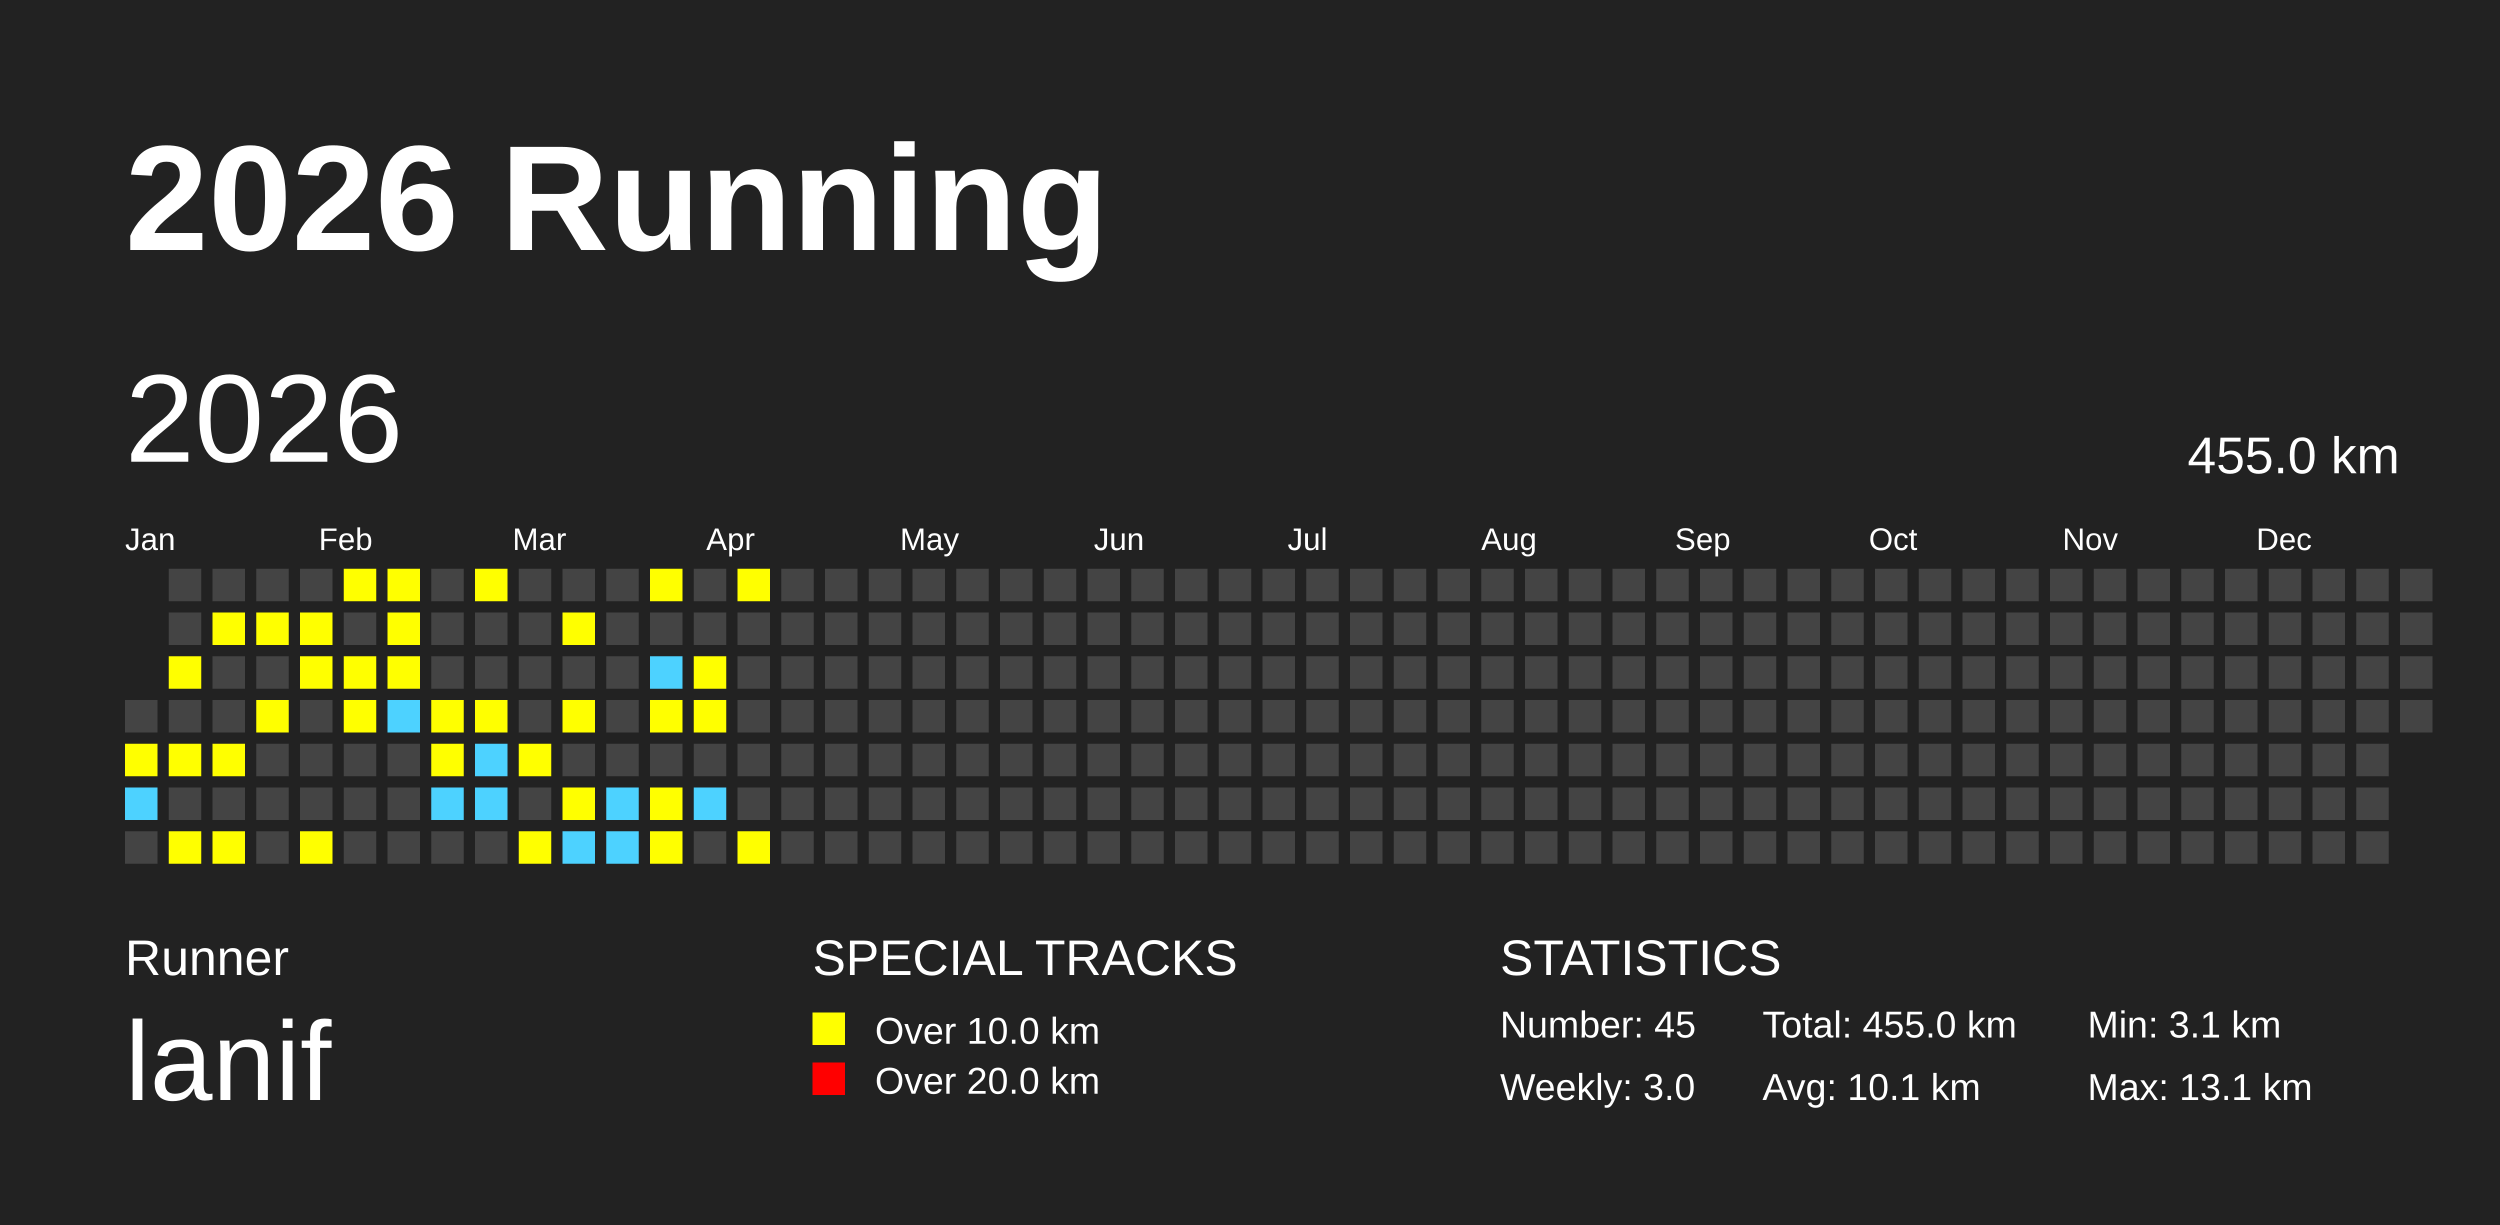
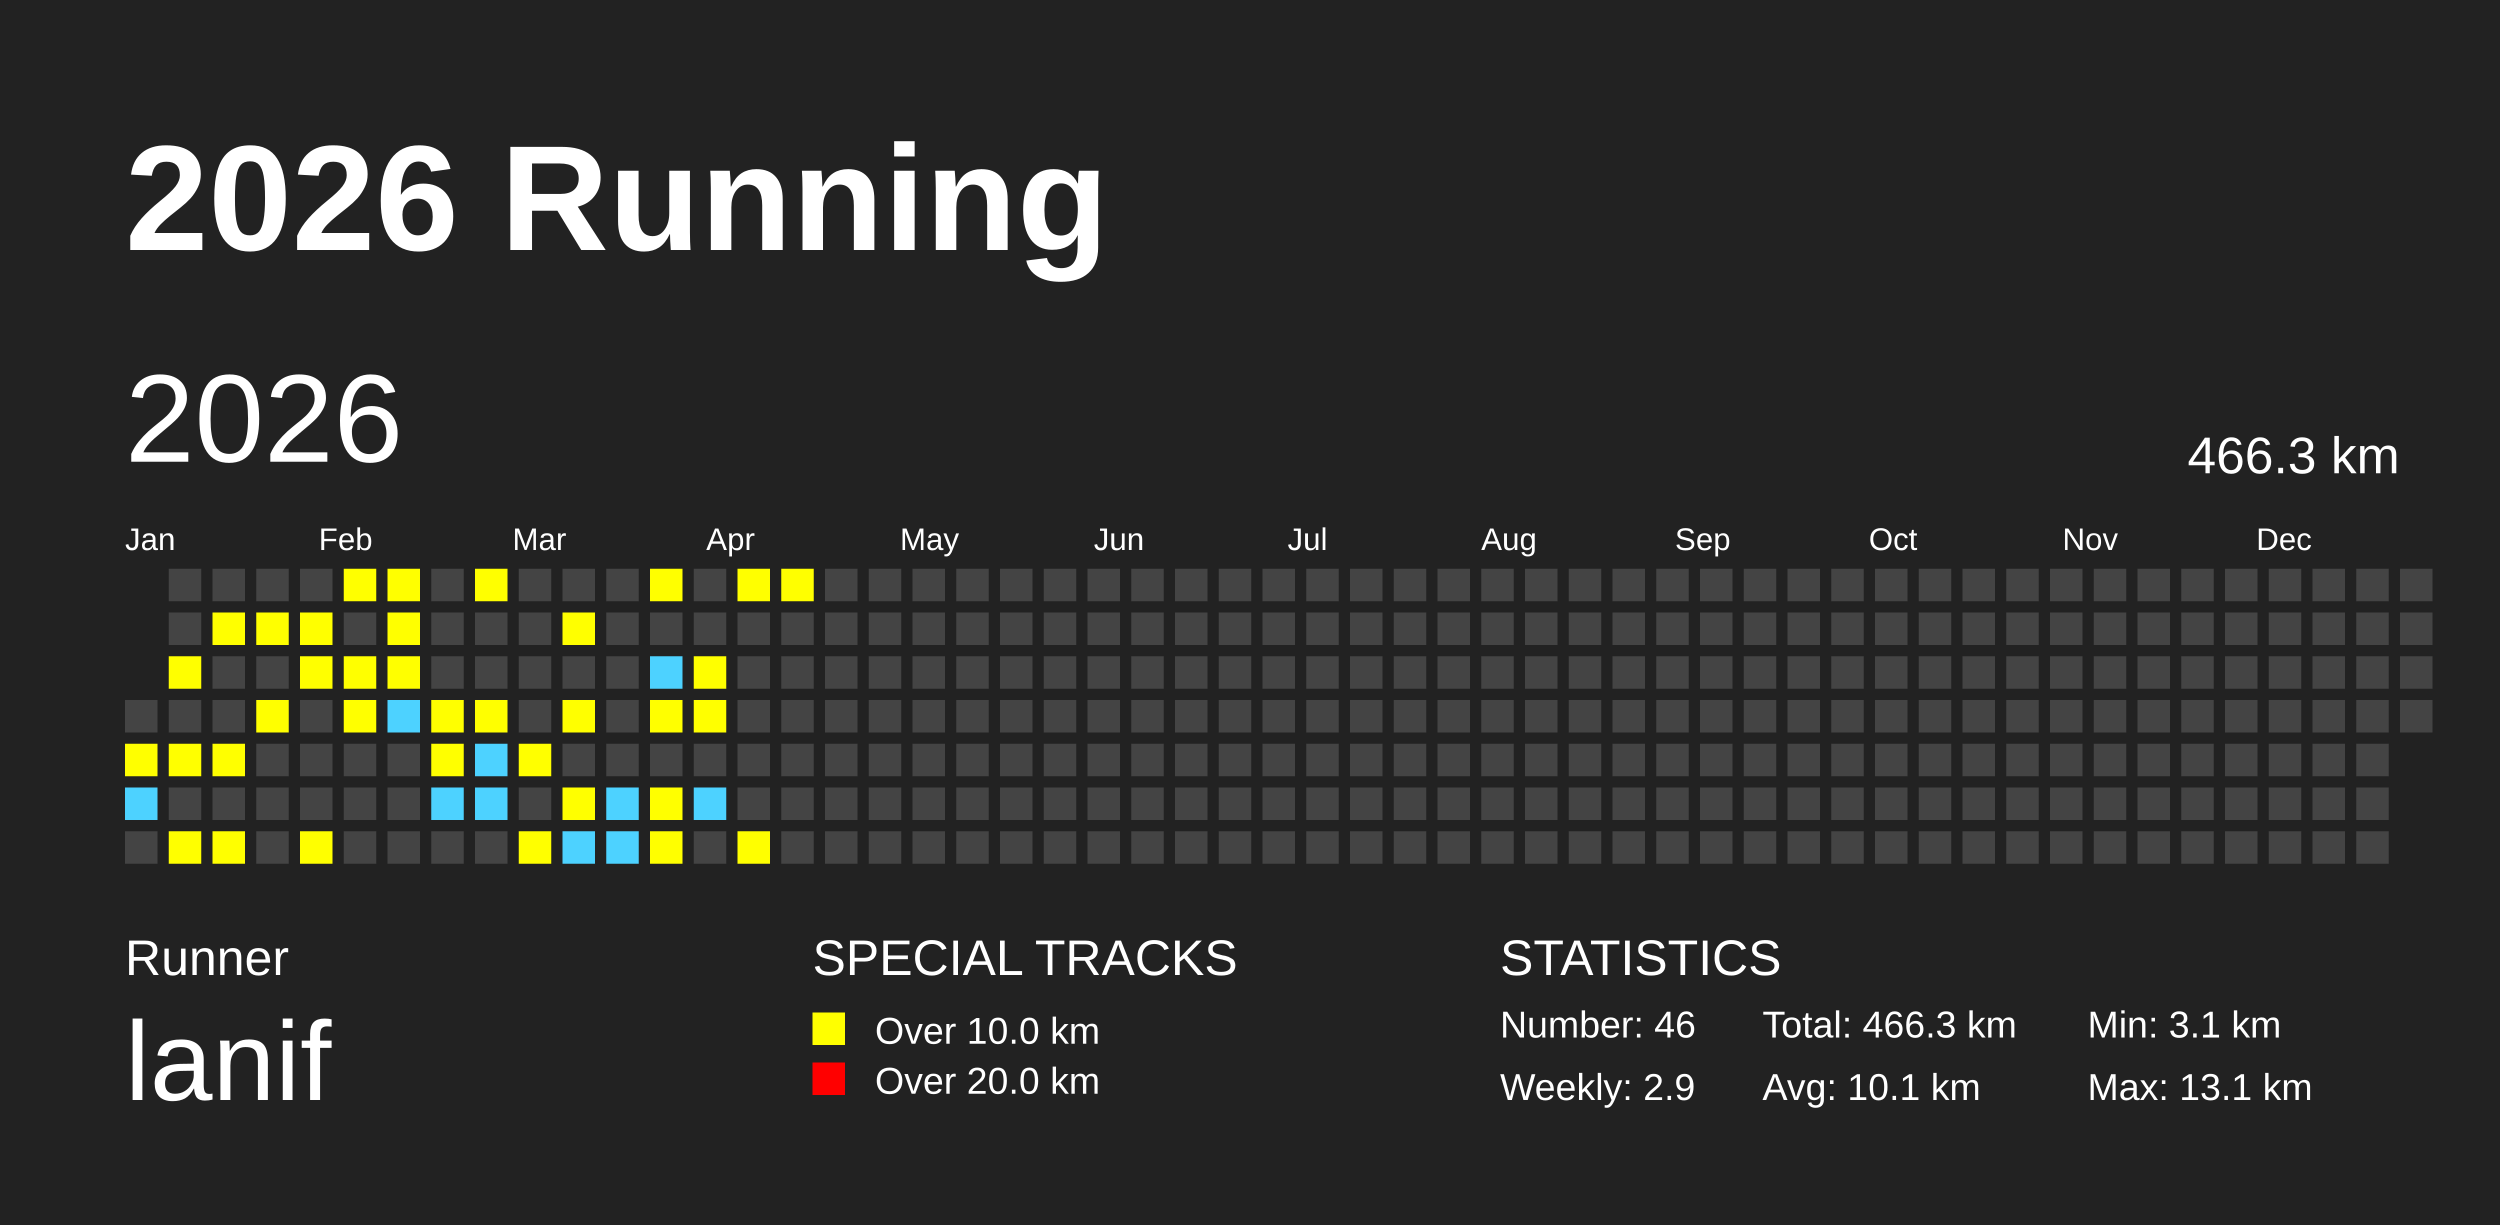
<svg xmlns="http://www.w3.org/2000/svg" baseProfile="full" height="98mm" version="1.1" viewBox="0,0,200,98" width="200mm">
  <defs />
  <rect fill="#222222" height="98" width="200" x="0" y="0" />
  <text fill="#FFFFFF" style="font-size:12px; font-family:Arial; font-weight:bold;" x="10" y="20">2026 Running</text>
  <text fill="#FFFFFF" style="font-size:4px; font-family:Arial" x="10" y="78">Runner</text>
  <text fill="#FFFFFF" style="font-size:9px; font-family:Arial" x="10" y="88">lanif</text>
  <text fill="#FFFFFF" style="font-size:4px; font-family:Arial" x="65" y="78">SPECIAL TRACKS</text>
  <rect fill="yellow" height="2.6" width="2.6" x="65" y="81" />
  <text fill="#FFFFFF" style="font-size:3px; font-family:Arial" x="70" y="83.5">Over 10.0 km</text>
  <rect fill="red" height="2.6" width="2.6" x="65" y="85" />
  <text fill="#FFFFFF" style="font-size:3px; font-family:Arial" x="70" y="87.5">Over 20.0 km</text>
  <text fill="#FFFFFF" style="font-size:4px; font-family:Arial" x="120" y="78">STATISTICS</text>
-   <text fill="#FFFFFF" style="font-size:3px; font-family:Arial" x="120" y="83">Number: 45</text>
-   <text fill="#FFFFFF" style="font-size:3px; font-family:Arial" x="120" y="88">Weekly: 3.0</text>
-   <text fill="#FFFFFF" style="font-size:3px; font-family:Arial" x="141" y="83">Total: 455.0 km</text>
+   <text fill="#FFFFFF" style="font-size:3px; font-family:Arial" x="120" y="83">Number: 46</text>
+   <text fill="#FFFFFF" style="font-size:3px; font-family:Arial" x="120" y="88">Weekly: 2.9</text>
+   <text fill="#FFFFFF" style="font-size:3px; font-family:Arial" x="141" y="83">Total: 466.3 km</text>
  <text fill="#FFFFFF" style="font-size:3px; font-family:Arial" x="141" y="88">Avg: 10.1 km</text>
  <text fill="#FFFFFF" style="font-size:3px; font-family:Arial" x="167" y="83">Min: 3.1 km</text>
  <text fill="#FFFFFF" style="font-size:3px; font-family:Arial" x="167" y="88">Max: 13.1 km</text>
  <text dominant-baseline="hanging" fill="#FFFFFF" style="font-size:10.0px; font-family:Arial;" x="10" y="30">2026</text>
-   <text dominant-baseline="hanging" fill="#FFFFFF" style="font-size:4.125px; font-family:Arial;" x="175" y="35">455.0 km</text>
+   <text dominant-baseline="hanging" fill="#FFFFFF" style="font-size:4.125px; font-family:Arial;" x="175" y="35">466.3 km</text>
  <text fill="#FFFFFF" style="font-size:2.5px; font-family:Arial" x="10.0" y="44">Jan</text>
  <text fill="#FFFFFF" style="font-size:2.5px; font-family:Arial" x="25.5" y="44">Feb</text>
  <text fill="#FFFFFF" style="font-size:2.5px; font-family:Arial" x="41.0" y="44">Mar</text>
  <text fill="#FFFFFF" style="font-size:2.5px; font-family:Arial" x="56.5" y="44">Apr</text>
  <text fill="#FFFFFF" style="font-size:2.5px; font-family:Arial" x="72.0" y="44">May</text>
  <text fill="#FFFFFF" style="font-size:2.5px; font-family:Arial" x="87.5" y="44">Jun</text>
  <text fill="#FFFFFF" style="font-size:2.5px; font-family:Arial" x="103.0" y="44">Jul</text>
  <text fill="#FFFFFF" style="font-size:2.5px; font-family:Arial" x="118.5" y="44">Aug</text>
  <text fill="#FFFFFF" style="font-size:2.5px; font-family:Arial" x="134.0" y="44">Sep</text>
  <text fill="#FFFFFF" style="font-size:2.5px; font-family:Arial" x="149.5" y="44">Oct</text>
  <text fill="#FFFFFF" style="font-size:2.5px; font-family:Arial" x="165.0" y="44">Nov</text>
  <text fill="#FFFFFF" style="font-size:2.5px; font-family:Arial" x="180.5" y="44">Dec</text>
  <rect fill="#444444" height="2.6" width="2.6" x="10.0" y="56.0" />
  <rect fill="yellow" height="2.6" width="2.6" x="10.0" y="59.5" />
  <rect fill="#4DD2FF" height="2.6" width="2.6" x="10.0" y="63.0" />
  <rect fill="#444444" height="2.6" width="2.6" x="10.0" y="66.5" />
  <rect fill="#444444" height="2.6" width="2.6" x="13.5" y="45.5" />
  <rect fill="#444444" height="2.6" width="2.6" x="13.5" y="49.0" />
  <rect fill="yellow" height="2.6" width="2.6" x="13.5" y="52.5" />
  <rect fill="#444444" height="2.6" width="2.6" x="13.5" y="56.0" />
  <rect fill="yellow" height="2.6" width="2.6" x="13.5" y="59.5" />
  <rect fill="#444444" height="2.6" width="2.6" x="13.5" y="63.0" />
  <rect fill="yellow" height="2.6" width="2.6" x="13.5" y="66.5" />
  <rect fill="#444444" height="2.6" width="2.6" x="17.0" y="45.5" />
  <rect fill="yellow" height="2.6" width="2.6" x="17.0" y="49.0" />
  <rect fill="#444444" height="2.6" width="2.6" x="17.0" y="52.5" />
  <rect fill="#444444" height="2.6" width="2.6" x="17.0" y="56.0" />
  <rect fill="yellow" height="2.6" width="2.6" x="17.0" y="59.5" />
  <rect fill="#444444" height="2.6" width="2.6" x="17.0" y="63.0" />
  <rect fill="yellow" height="2.6" width="2.6" x="17.0" y="66.5" />
  <rect fill="#444444" height="2.6" width="2.6" x="20.5" y="45.5" />
  <rect fill="yellow" height="2.6" width="2.6" x="20.5" y="49.0" />
  <rect fill="#444444" height="2.6" width="2.6" x="20.5" y="52.5" />
  <rect fill="yellow" height="2.6" width="2.6" x="20.5" y="56.0" />
  <rect fill="#444444" height="2.6" width="2.6" x="20.5" y="59.5" />
  <rect fill="#444444" height="2.6" width="2.6" x="20.5" y="63.0" />
  <rect fill="#444444" height="2.6" width="2.6" x="20.5" y="66.5" />
  <rect fill="#444444" height="2.6" width="2.6" x="24.0" y="45.5" />
  <rect fill="yellow" height="2.6" width="2.6" x="24.0" y="49.0" />
  <rect fill="yellow" height="2.6" width="2.6" x="24.0" y="52.5" />
  <rect fill="#444444" height="2.6" width="2.6" x="24.0" y="56.0" />
  <rect fill="#444444" height="2.6" width="2.6" x="24.0" y="59.5" />
  <rect fill="#444444" height="2.6" width="2.6" x="24.0" y="63.0" />
  <rect fill="yellow" height="2.6" width="2.6" x="24.0" y="66.5" />
  <rect fill="yellow" height="2.6" width="2.6" x="27.5" y="45.5" />
  <rect fill="#444444" height="2.6" width="2.6" x="27.5" y="49.0" />
  <rect fill="yellow" height="2.6" width="2.6" x="27.5" y="52.5" />
  <rect fill="yellow" height="2.6" width="2.6" x="27.5" y="56.0" />
  <rect fill="#444444" height="2.6" width="2.6" x="27.5" y="59.5" />
  <rect fill="#444444" height="2.6" width="2.6" x="27.5" y="63.0" />
  <rect fill="#444444" height="2.6" width="2.6" x="27.5" y="66.5" />
  <rect fill="yellow" height="2.6" width="2.6" x="31.0" y="45.5" />
  <rect fill="yellow" height="2.6" width="2.6" x="31.0" y="49.0" />
  <rect fill="yellow" height="2.6" width="2.6" x="31.0" y="52.5" />
  <rect fill="#4DD2FF" height="2.6" width="2.6" x="31.0" y="56.0" />
  <rect fill="#444444" height="2.6" width="2.6" x="31.0" y="59.5" />
  <rect fill="#444444" height="2.6" width="2.6" x="31.0" y="63.0" />
  <rect fill="#444444" height="2.6" width="2.6" x="31.0" y="66.5" />
  <rect fill="#444444" height="2.6" width="2.6" x="34.5" y="45.5" />
  <rect fill="#444444" height="2.6" width="2.6" x="34.5" y="49.0" />
  <rect fill="#444444" height="2.6" width="2.6" x="34.5" y="52.5" />
  <rect fill="yellow" height="2.6" width="2.6" x="34.5" y="56.0" />
  <rect fill="yellow" height="2.6" width="2.6" x="34.5" y="59.5" />
  <rect fill="#4DD2FF" height="2.6" width="2.6" x="34.5" y="63.0" />
  <rect fill="#444444" height="2.6" width="2.6" x="34.5" y="66.5" />
  <rect fill="yellow" height="2.6" width="2.6" x="38.0" y="45.5" />
  <rect fill="#444444" height="2.6" width="2.6" x="38.0" y="49.0" />
  <rect fill="#444444" height="2.6" width="2.6" x="38.0" y="52.5" />
  <rect fill="yellow" height="2.6" width="2.6" x="38.0" y="56.0" />
  <rect fill="#4DD2FF" height="2.6" width="2.6" x="38.0" y="59.5" />
  <rect fill="#4DD2FF" height="2.6" width="2.6" x="38.0" y="63.0" />
  <rect fill="#444444" height="2.6" width="2.6" x="38.0" y="66.5" />
  <rect fill="#444444" height="2.6" width="2.6" x="41.5" y="45.5" />
  <rect fill="#444444" height="2.6" width="2.6" x="41.5" y="49.0" />
  <rect fill="#444444" height="2.6" width="2.6" x="41.5" y="52.5" />
  <rect fill="#444444" height="2.6" width="2.6" x="41.5" y="56.0" />
  <rect fill="yellow" height="2.6" width="2.6" x="41.5" y="59.5" />
  <rect fill="#444444" height="2.6" width="2.6" x="41.5" y="63.0" />
  <rect fill="yellow" height="2.6" width="2.6" x="41.5" y="66.5" />
  <rect fill="#444444" height="2.6" width="2.6" x="45.0" y="45.5" />
  <rect fill="yellow" height="2.6" width="2.6" x="45.0" y="49.0" />
  <rect fill="#444444" height="2.6" width="2.6" x="45.0" y="52.5" />
  <rect fill="yellow" height="2.6" width="2.6" x="45.0" y="56.0" />
  <rect fill="#444444" height="2.6" width="2.6" x="45.0" y="59.5" />
  <rect fill="yellow" height="2.6" width="2.6" x="45.0" y="63.0" />
  <rect fill="#4DD2FF" height="2.6" width="2.6" x="45.0" y="66.5" />
  <rect fill="#444444" height="2.6" width="2.6" x="48.5" y="45.5" />
  <rect fill="#444444" height="2.6" width="2.6" x="48.5" y="49.0" />
  <rect fill="#444444" height="2.6" width="2.6" x="48.5" y="52.5" />
  <rect fill="#444444" height="2.6" width="2.6" x="48.5" y="56.0" />
  <rect fill="#444444" height="2.6" width="2.6" x="48.5" y="59.5" />
  <rect fill="#4DD2FF" height="2.6" width="2.6" x="48.5" y="63.0" />
  <rect fill="#4DD2FF" height="2.6" width="2.6" x="48.5" y="66.5" />
  <rect fill="yellow" height="2.6" width="2.6" x="52.0" y="45.5" />
  <rect fill="#444444" height="2.6" width="2.6" x="52.0" y="49.0" />
  <rect fill="#4DD2FF" height="2.6" width="2.6" x="52.0" y="52.5" />
  <rect fill="yellow" height="2.6" width="2.6" x="52.0" y="56.0" />
  <rect fill="#444444" height="2.6" width="2.6" x="52.0" y="59.5" />
  <rect fill="yellow" height="2.6" width="2.6" x="52.0" y="63.0" />
  <rect fill="yellow" height="2.6" width="2.6" x="52.0" y="66.5" />
  <rect fill="#444444" height="2.6" width="2.6" x="55.5" y="45.5" />
  <rect fill="#444444" height="2.6" width="2.6" x="55.5" y="49.0" />
  <rect fill="yellow" height="2.6" width="2.6" x="55.5" y="52.5" />
  <rect fill="yellow" height="2.6" width="2.6" x="55.5" y="56.0" />
  <rect fill="#444444" height="2.6" width="2.6" x="55.5" y="59.5" />
  <rect fill="#4DD2FF" height="2.6" width="2.6" x="55.5" y="63.0" />
  <rect fill="#444444" height="2.6" width="2.6" x="55.5" y="66.5" />
  <rect fill="yellow" height="2.6" width="2.6" x="59.0" y="45.5" />
  <rect fill="#444444" height="2.6" width="2.6" x="59.0" y="49.0" />
  <rect fill="#444444" height="2.6" width="2.6" x="59.0" y="52.5" />
  <rect fill="#444444" height="2.6" width="2.6" x="59.0" y="56.0" />
  <rect fill="#444444" height="2.6" width="2.6" x="59.0" y="59.5" />
  <rect fill="#444444" height="2.6" width="2.6" x="59.0" y="63.0" />
  <rect fill="yellow" height="2.6" width="2.6" x="59.0" y="66.5" />
-   <rect fill="#444444" height="2.6" width="2.6" x="62.5" y="45.5" />
+   <rect fill="yellow" height="2.6" width="2.6" x="62.5" y="45.5" />
  <rect fill="#444444" height="2.6" width="2.6" x="62.5" y="49.0" />
  <rect fill="#444444" height="2.6" width="2.6" x="62.5" y="52.5" />
  <rect fill="#444444" height="2.6" width="2.6" x="62.5" y="56.0" />
  <rect fill="#444444" height="2.6" width="2.6" x="62.5" y="59.5" />
  <rect fill="#444444" height="2.6" width="2.6" x="62.5" y="63.0" />
  <rect fill="#444444" height="2.6" width="2.6" x="62.5" y="66.5" />
  <rect fill="#444444" height="2.6" width="2.6" x="66.0" y="45.5" />
  <rect fill="#444444" height="2.6" width="2.6" x="66.0" y="49.0" />
  <rect fill="#444444" height="2.6" width="2.6" x="66.0" y="52.5" />
  <rect fill="#444444" height="2.6" width="2.6" x="66.0" y="56.0" />
  <rect fill="#444444" height="2.6" width="2.6" x="66.0" y="59.5" />
  <rect fill="#444444" height="2.6" width="2.6" x="66.0" y="63.0" />
  <rect fill="#444444" height="2.6" width="2.6" x="66.0" y="66.5" />
  <rect fill="#444444" height="2.6" width="2.6" x="69.5" y="45.5" />
  <rect fill="#444444" height="2.6" width="2.6" x="69.5" y="49.0" />
  <rect fill="#444444" height="2.6" width="2.6" x="69.5" y="52.5" />
  <rect fill="#444444" height="2.6" width="2.6" x="69.5" y="56.0" />
  <rect fill="#444444" height="2.6" width="2.6" x="69.5" y="59.5" />
  <rect fill="#444444" height="2.6" width="2.6" x="69.5" y="63.0" />
  <rect fill="#444444" height="2.6" width="2.6" x="69.5" y="66.5" />
  <rect fill="#444444" height="2.6" width="2.6" x="73.0" y="45.5" />
  <rect fill="#444444" height="2.6" width="2.6" x="73.0" y="49.0" />
  <rect fill="#444444" height="2.6" width="2.6" x="73.0" y="52.5" />
  <rect fill="#444444" height="2.6" width="2.6" x="73.0" y="56.0" />
  <rect fill="#444444" height="2.6" width="2.6" x="73.0" y="59.5" />
  <rect fill="#444444" height="2.6" width="2.6" x="73.0" y="63.0" />
  <rect fill="#444444" height="2.6" width="2.6" x="73.0" y="66.5" />
  <rect fill="#444444" height="2.6" width="2.6" x="76.5" y="45.5" />
  <rect fill="#444444" height="2.6" width="2.6" x="76.5" y="49.0" />
  <rect fill="#444444" height="2.6" width="2.6" x="76.5" y="52.5" />
  <rect fill="#444444" height="2.6" width="2.6" x="76.5" y="56.0" />
  <rect fill="#444444" height="2.6" width="2.6" x="76.5" y="59.5" />
  <rect fill="#444444" height="2.6" width="2.6" x="76.5" y="63.0" />
  <rect fill="#444444" height="2.6" width="2.6" x="76.5" y="66.5" />
  <rect fill="#444444" height="2.6" width="2.6" x="80.0" y="45.5" />
  <rect fill="#444444" height="2.6" width="2.6" x="80.0" y="49.0" />
  <rect fill="#444444" height="2.6" width="2.6" x="80.0" y="52.5" />
  <rect fill="#444444" height="2.6" width="2.6" x="80.0" y="56.0" />
  <rect fill="#444444" height="2.6" width="2.6" x="80.0" y="59.5" />
  <rect fill="#444444" height="2.6" width="2.6" x="80.0" y="63.0" />
  <rect fill="#444444" height="2.6" width="2.6" x="80.0" y="66.5" />
  <rect fill="#444444" height="2.6" width="2.6" x="83.5" y="45.5" />
  <rect fill="#444444" height="2.6" width="2.6" x="83.5" y="49.0" />
  <rect fill="#444444" height="2.6" width="2.6" x="83.5" y="52.5" />
  <rect fill="#444444" height="2.6" width="2.6" x="83.5" y="56.0" />
  <rect fill="#444444" height="2.6" width="2.6" x="83.5" y="59.5" />
  <rect fill="#444444" height="2.6" width="2.6" x="83.5" y="63.0" />
  <rect fill="#444444" height="2.6" width="2.6" x="83.5" y="66.5" />
  <rect fill="#444444" height="2.6" width="2.6" x="87.0" y="45.5" />
  <rect fill="#444444" height="2.6" width="2.6" x="87.0" y="49.0" />
  <rect fill="#444444" height="2.6" width="2.6" x="87.0" y="52.5" />
  <rect fill="#444444" height="2.6" width="2.6" x="87.0" y="56.0" />
  <rect fill="#444444" height="2.6" width="2.6" x="87.0" y="59.5" />
  <rect fill="#444444" height="2.6" width="2.6" x="87.0" y="63.0" />
  <rect fill="#444444" height="2.6" width="2.6" x="87.0" y="66.5" />
  <rect fill="#444444" height="2.6" width="2.6" x="90.5" y="45.5" />
  <rect fill="#444444" height="2.6" width="2.6" x="90.5" y="49.0" />
  <rect fill="#444444" height="2.6" width="2.6" x="90.5" y="52.5" />
  <rect fill="#444444" height="2.6" width="2.6" x="90.5" y="56.0" />
  <rect fill="#444444" height="2.6" width="2.6" x="90.5" y="59.5" />
  <rect fill="#444444" height="2.6" width="2.6" x="90.5" y="63.0" />
  <rect fill="#444444" height="2.6" width="2.6" x="90.5" y="66.5" />
  <rect fill="#444444" height="2.6" width="2.6" x="94.0" y="45.5" />
  <rect fill="#444444" height="2.6" width="2.6" x="94.0" y="49.0" />
  <rect fill="#444444" height="2.6" width="2.6" x="94.0" y="52.5" />
  <rect fill="#444444" height="2.6" width="2.6" x="94.0" y="56.0" />
  <rect fill="#444444" height="2.6" width="2.6" x="94.0" y="59.5" />
  <rect fill="#444444" height="2.6" width="2.6" x="94.0" y="63.0" />
  <rect fill="#444444" height="2.6" width="2.6" x="94.0" y="66.5" />
  <rect fill="#444444" height="2.6" width="2.6" x="97.5" y="45.5" />
  <rect fill="#444444" height="2.6" width="2.6" x="97.5" y="49.0" />
  <rect fill="#444444" height="2.6" width="2.6" x="97.5" y="52.5" />
  <rect fill="#444444" height="2.6" width="2.6" x="97.5" y="56.0" />
  <rect fill="#444444" height="2.6" width="2.6" x="97.5" y="59.5" />
  <rect fill="#444444" height="2.6" width="2.6" x="97.5" y="63.0" />
  <rect fill="#444444" height="2.6" width="2.6" x="97.5" y="66.5" />
  <rect fill="#444444" height="2.6" width="2.6" x="101.0" y="45.5" />
  <rect fill="#444444" height="2.6" width="2.6" x="101.0" y="49.0" />
  <rect fill="#444444" height="2.6" width="2.6" x="101.0" y="52.5" />
  <rect fill="#444444" height="2.6" width="2.6" x="101.0" y="56.0" />
  <rect fill="#444444" height="2.6" width="2.6" x="101.0" y="59.5" />
  <rect fill="#444444" height="2.6" width="2.6" x="101.0" y="63.0" />
  <rect fill="#444444" height="2.6" width="2.6" x="101.0" y="66.5" />
  <rect fill="#444444" height="2.6" width="2.6" x="104.5" y="45.5" />
  <rect fill="#444444" height="2.6" width="2.6" x="104.5" y="49.0" />
  <rect fill="#444444" height="2.6" width="2.6" x="104.5" y="52.5" />
  <rect fill="#444444" height="2.6" width="2.6" x="104.5" y="56.0" />
  <rect fill="#444444" height="2.6" width="2.6" x="104.5" y="59.5" />
  <rect fill="#444444" height="2.6" width="2.6" x="104.5" y="63.0" />
  <rect fill="#444444" height="2.6" width="2.6" x="104.5" y="66.5" />
  <rect fill="#444444" height="2.6" width="2.6" x="108.0" y="45.5" />
  <rect fill="#444444" height="2.6" width="2.6" x="108.0" y="49.0" />
  <rect fill="#444444" height="2.6" width="2.6" x="108.0" y="52.5" />
  <rect fill="#444444" height="2.6" width="2.6" x="108.0" y="56.0" />
  <rect fill="#444444" height="2.6" width="2.6" x="108.0" y="59.5" />
  <rect fill="#444444" height="2.6" width="2.6" x="108.0" y="63.0" />
  <rect fill="#444444" height="2.6" width="2.6" x="108.0" y="66.5" />
  <rect fill="#444444" height="2.6" width="2.6" x="111.5" y="45.5" />
  <rect fill="#444444" height="2.6" width="2.6" x="111.5" y="49.0" />
  <rect fill="#444444" height="2.6" width="2.6" x="111.5" y="52.5" />
  <rect fill="#444444" height="2.6" width="2.6" x="111.5" y="56.0" />
  <rect fill="#444444" height="2.6" width="2.6" x="111.5" y="59.5" />
  <rect fill="#444444" height="2.6" width="2.6" x="111.5" y="63.0" />
  <rect fill="#444444" height="2.6" width="2.6" x="111.5" y="66.5" />
  <rect fill="#444444" height="2.6" width="2.6" x="115.0" y="45.5" />
  <rect fill="#444444" height="2.6" width="2.6" x="115.0" y="49.0" />
  <rect fill="#444444" height="2.6" width="2.6" x="115.0" y="52.5" />
  <rect fill="#444444" height="2.6" width="2.6" x="115.0" y="56.0" />
  <rect fill="#444444" height="2.6" width="2.6" x="115.0" y="59.5" />
  <rect fill="#444444" height="2.6" width="2.6" x="115.0" y="63.0" />
  <rect fill="#444444" height="2.6" width="2.6" x="115.0" y="66.5" />
  <rect fill="#444444" height="2.6" width="2.6" x="118.5" y="45.5" />
  <rect fill="#444444" height="2.6" width="2.6" x="118.5" y="49.0" />
  <rect fill="#444444" height="2.6" width="2.6" x="118.5" y="52.5" />
  <rect fill="#444444" height="2.6" width="2.6" x="118.5" y="56.0" />
  <rect fill="#444444" height="2.6" width="2.6" x="118.5" y="59.5" />
  <rect fill="#444444" height="2.6" width="2.6" x="118.5" y="63.0" />
  <rect fill="#444444" height="2.6" width="2.6" x="118.5" y="66.5" />
  <rect fill="#444444" height="2.6" width="2.6" x="122.0" y="45.5" />
  <rect fill="#444444" height="2.6" width="2.6" x="122.0" y="49.0" />
  <rect fill="#444444" height="2.6" width="2.6" x="122.0" y="52.5" />
  <rect fill="#444444" height="2.6" width="2.6" x="122.0" y="56.0" />
  <rect fill="#444444" height="2.6" width="2.6" x="122.0" y="59.5" />
  <rect fill="#444444" height="2.6" width="2.6" x="122.0" y="63.0" />
  <rect fill="#444444" height="2.6" width="2.6" x="122.0" y="66.5" />
  <rect fill="#444444" height="2.6" width="2.6" x="125.5" y="45.5" />
  <rect fill="#444444" height="2.6" width="2.6" x="125.5" y="49.0" />
  <rect fill="#444444" height="2.6" width="2.6" x="125.5" y="52.5" />
  <rect fill="#444444" height="2.6" width="2.6" x="125.5" y="56.0" />
  <rect fill="#444444" height="2.6" width="2.6" x="125.5" y="59.5" />
  <rect fill="#444444" height="2.6" width="2.6" x="125.5" y="63.0" />
  <rect fill="#444444" height="2.6" width="2.6" x="125.5" y="66.5" />
  <rect fill="#444444" height="2.6" width="2.6" x="129.0" y="45.5" />
  <rect fill="#444444" height="2.6" width="2.6" x="129.0" y="49.0" />
  <rect fill="#444444" height="2.6" width="2.6" x="129.0" y="52.5" />
  <rect fill="#444444" height="2.6" width="2.6" x="129.0" y="56.0" />
  <rect fill="#444444" height="2.6" width="2.6" x="129.0" y="59.5" />
  <rect fill="#444444" height="2.6" width="2.6" x="129.0" y="63.0" />
  <rect fill="#444444" height="2.6" width="2.6" x="129.0" y="66.5" />
  <rect fill="#444444" height="2.6" width="2.6" x="132.5" y="45.5" />
  <rect fill="#444444" height="2.6" width="2.6" x="132.5" y="49.0" />
  <rect fill="#444444" height="2.6" width="2.6" x="132.5" y="52.5" />
  <rect fill="#444444" height="2.6" width="2.6" x="132.5" y="56.0" />
  <rect fill="#444444" height="2.6" width="2.6" x="132.5" y="59.5" />
  <rect fill="#444444" height="2.6" width="2.6" x="132.5" y="63.0" />
  <rect fill="#444444" height="2.6" width="2.6" x="132.5" y="66.5" />
  <rect fill="#444444" height="2.6" width="2.6" x="136.0" y="45.5" />
  <rect fill="#444444" height="2.6" width="2.6" x="136.0" y="49.0" />
  <rect fill="#444444" height="2.6" width="2.6" x="136.0" y="52.5" />
  <rect fill="#444444" height="2.6" width="2.6" x="136.0" y="56.0" />
  <rect fill="#444444" height="2.6" width="2.6" x="136.0" y="59.5" />
  <rect fill="#444444" height="2.6" width="2.6" x="136.0" y="63.0" />
  <rect fill="#444444" height="2.6" width="2.6" x="136.0" y="66.5" />
  <rect fill="#444444" height="2.6" width="2.6" x="139.5" y="45.5" />
  <rect fill="#444444" height="2.6" width="2.6" x="139.5" y="49.0" />
  <rect fill="#444444" height="2.6" width="2.6" x="139.5" y="52.5" />
  <rect fill="#444444" height="2.6" width="2.6" x="139.5" y="56.0" />
  <rect fill="#444444" height="2.6" width="2.6" x="139.5" y="59.5" />
  <rect fill="#444444" height="2.6" width="2.6" x="139.5" y="63.0" />
  <rect fill="#444444" height="2.6" width="2.6" x="139.5" y="66.5" />
  <rect fill="#444444" height="2.6" width="2.6" x="143.0" y="45.5" />
  <rect fill="#444444" height="2.6" width="2.6" x="143.0" y="49.0" />
  <rect fill="#444444" height="2.6" width="2.6" x="143.0" y="52.5" />
  <rect fill="#444444" height="2.6" width="2.6" x="143.0" y="56.0" />
  <rect fill="#444444" height="2.6" width="2.6" x="143.0" y="59.5" />
  <rect fill="#444444" height="2.6" width="2.6" x="143.0" y="63.0" />
  <rect fill="#444444" height="2.6" width="2.6" x="143.0" y="66.5" />
  <rect fill="#444444" height="2.6" width="2.6" x="146.5" y="45.5" />
  <rect fill="#444444" height="2.6" width="2.6" x="146.5" y="49.0" />
  <rect fill="#444444" height="2.6" width="2.6" x="146.5" y="52.5" />
  <rect fill="#444444" height="2.6" width="2.6" x="146.5" y="56.0" />
  <rect fill="#444444" height="2.6" width="2.6" x="146.5" y="59.5" />
  <rect fill="#444444" height="2.6" width="2.6" x="146.5" y="63.0" />
  <rect fill="#444444" height="2.6" width="2.6" x="146.5" y="66.5" />
  <rect fill="#444444" height="2.6" width="2.6" x="150.0" y="45.5" />
  <rect fill="#444444" height="2.6" width="2.6" x="150.0" y="49.0" />
  <rect fill="#444444" height="2.6" width="2.6" x="150.0" y="52.5" />
  <rect fill="#444444" height="2.6" width="2.6" x="150.0" y="56.0" />
  <rect fill="#444444" height="2.6" width="2.6" x="150.0" y="59.5" />
  <rect fill="#444444" height="2.6" width="2.6" x="150.0" y="63.0" />
  <rect fill="#444444" height="2.6" width="2.6" x="150.0" y="66.5" />
  <rect fill="#444444" height="2.6" width="2.6" x="153.5" y="45.5" />
  <rect fill="#444444" height="2.6" width="2.6" x="153.5" y="49.0" />
  <rect fill="#444444" height="2.6" width="2.6" x="153.5" y="52.5" />
  <rect fill="#444444" height="2.6" width="2.6" x="153.5" y="56.0" />
  <rect fill="#444444" height="2.6" width="2.6" x="153.5" y="59.5" />
  <rect fill="#444444" height="2.6" width="2.6" x="153.5" y="63.0" />
  <rect fill="#444444" height="2.6" width="2.6" x="153.5" y="66.5" />
  <rect fill="#444444" height="2.6" width="2.6" x="157.0" y="45.5" />
  <rect fill="#444444" height="2.6" width="2.6" x="157.0" y="49.0" />
  <rect fill="#444444" height="2.6" width="2.6" x="157.0" y="52.5" />
  <rect fill="#444444" height="2.6" width="2.6" x="157.0" y="56.0" />
  <rect fill="#444444" height="2.6" width="2.6" x="157.0" y="59.5" />
  <rect fill="#444444" height="2.6" width="2.6" x="157.0" y="63.0" />
  <rect fill="#444444" height="2.6" width="2.6" x="157.0" y="66.5" />
  <rect fill="#444444" height="2.6" width="2.6" x="160.5" y="45.5" />
  <rect fill="#444444" height="2.6" width="2.6" x="160.5" y="49.0" />
  <rect fill="#444444" height="2.6" width="2.6" x="160.5" y="52.5" />
  <rect fill="#444444" height="2.6" width="2.6" x="160.5" y="56.0" />
  <rect fill="#444444" height="2.6" width="2.6" x="160.5" y="59.5" />
  <rect fill="#444444" height="2.6" width="2.6" x="160.5" y="63.0" />
  <rect fill="#444444" height="2.6" width="2.6" x="160.5" y="66.5" />
  <rect fill="#444444" height="2.6" width="2.6" x="164.0" y="45.5" />
  <rect fill="#444444" height="2.6" width="2.6" x="164.0" y="49.0" />
  <rect fill="#444444" height="2.6" width="2.6" x="164.0" y="52.5" />
  <rect fill="#444444" height="2.6" width="2.6" x="164.0" y="56.0" />
  <rect fill="#444444" height="2.6" width="2.6" x="164.0" y="59.5" />
  <rect fill="#444444" height="2.6" width="2.6" x="164.0" y="63.0" />
  <rect fill="#444444" height="2.6" width="2.6" x="164.0" y="66.5" />
  <rect fill="#444444" height="2.6" width="2.6" x="167.5" y="45.5" />
  <rect fill="#444444" height="2.6" width="2.6" x="167.5" y="49.0" />
  <rect fill="#444444" height="2.6" width="2.6" x="167.5" y="52.5" />
  <rect fill="#444444" height="2.6" width="2.6" x="167.5" y="56.0" />
  <rect fill="#444444" height="2.6" width="2.6" x="167.5" y="59.5" />
  <rect fill="#444444" height="2.6" width="2.6" x="167.5" y="63.0" />
  <rect fill="#444444" height="2.6" width="2.6" x="167.5" y="66.5" />
  <rect fill="#444444" height="2.6" width="2.6" x="171.0" y="45.5" />
  <rect fill="#444444" height="2.6" width="2.6" x="171.0" y="49.0" />
  <rect fill="#444444" height="2.6" width="2.6" x="171.0" y="52.5" />
  <rect fill="#444444" height="2.6" width="2.6" x="171.0" y="56.0" />
  <rect fill="#444444" height="2.6" width="2.6" x="171.0" y="59.5" />
  <rect fill="#444444" height="2.6" width="2.6" x="171.0" y="63.0" />
  <rect fill="#444444" height="2.6" width="2.6" x="171.0" y="66.5" />
  <rect fill="#444444" height="2.6" width="2.6" x="174.5" y="45.5" />
  <rect fill="#444444" height="2.6" width="2.6" x="174.5" y="49.0" />
  <rect fill="#444444" height="2.6" width="2.6" x="174.5" y="52.5" />
  <rect fill="#444444" height="2.6" width="2.6" x="174.5" y="56.0" />
  <rect fill="#444444" height="2.6" width="2.6" x="174.5" y="59.5" />
  <rect fill="#444444" height="2.6" width="2.6" x="174.5" y="63.0" />
  <rect fill="#444444" height="2.6" width="2.6" x="174.5" y="66.5" />
  <rect fill="#444444" height="2.6" width="2.6" x="178.0" y="45.5" />
  <rect fill="#444444" height="2.6" width="2.6" x="178.0" y="49.0" />
  <rect fill="#444444" height="2.6" width="2.6" x="178.0" y="52.5" />
  <rect fill="#444444" height="2.6" width="2.6" x="178.0" y="56.0" />
  <rect fill="#444444" height="2.6" width="2.6" x="178.0" y="59.5" />
  <rect fill="#444444" height="2.6" width="2.6" x="178.0" y="63.0" />
  <rect fill="#444444" height="2.6" width="2.6" x="178.0" y="66.5" />
  <rect fill="#444444" height="2.6" width="2.6" x="181.5" y="45.5" />
  <rect fill="#444444" height="2.6" width="2.6" x="181.5" y="49.0" />
  <rect fill="#444444" height="2.6" width="2.6" x="181.5" y="52.5" />
  <rect fill="#444444" height="2.6" width="2.6" x="181.5" y="56.0" />
  <rect fill="#444444" height="2.6" width="2.6" x="181.5" y="59.5" />
  <rect fill="#444444" height="2.6" width="2.6" x="181.5" y="63.0" />
  <rect fill="#444444" height="2.6" width="2.6" x="181.5" y="66.5" />
  <rect fill="#444444" height="2.6" width="2.6" x="185.0" y="45.5" />
  <rect fill="#444444" height="2.6" width="2.6" x="185.0" y="49.0" />
  <rect fill="#444444" height="2.6" width="2.6" x="185.0" y="52.5" />
  <rect fill="#444444" height="2.6" width="2.6" x="185.0" y="56.0" />
  <rect fill="#444444" height="2.6" width="2.6" x="185.0" y="59.5" />
  <rect fill="#444444" height="2.6" width="2.6" x="185.0" y="63.0" />
  <rect fill="#444444" height="2.6" width="2.6" x="185.0" y="66.5" />
  <rect fill="#444444" height="2.6" width="2.6" x="188.5" y="45.5" />
  <rect fill="#444444" height="2.6" width="2.6" x="188.5" y="49.0" />
  <rect fill="#444444" height="2.6" width="2.6" x="188.5" y="52.5" />
  <rect fill="#444444" height="2.6" width="2.6" x="188.5" y="56.0" />
  <rect fill="#444444" height="2.6" width="2.6" x="188.5" y="59.5" />
  <rect fill="#444444" height="2.6" width="2.6" x="188.5" y="63.0" />
  <rect fill="#444444" height="2.6" width="2.6" x="188.5" y="66.5" />
  <rect fill="#444444" height="2.6" width="2.6" x="192.0" y="45.5" />
  <rect fill="#444444" height="2.6" width="2.6" x="192.0" y="49.0" />
  <rect fill="#444444" height="2.6" width="2.6" x="192.0" y="52.5" />
  <rect fill="#444444" height="2.6" width="2.6" x="192.0" y="56.0" />
</svg>
